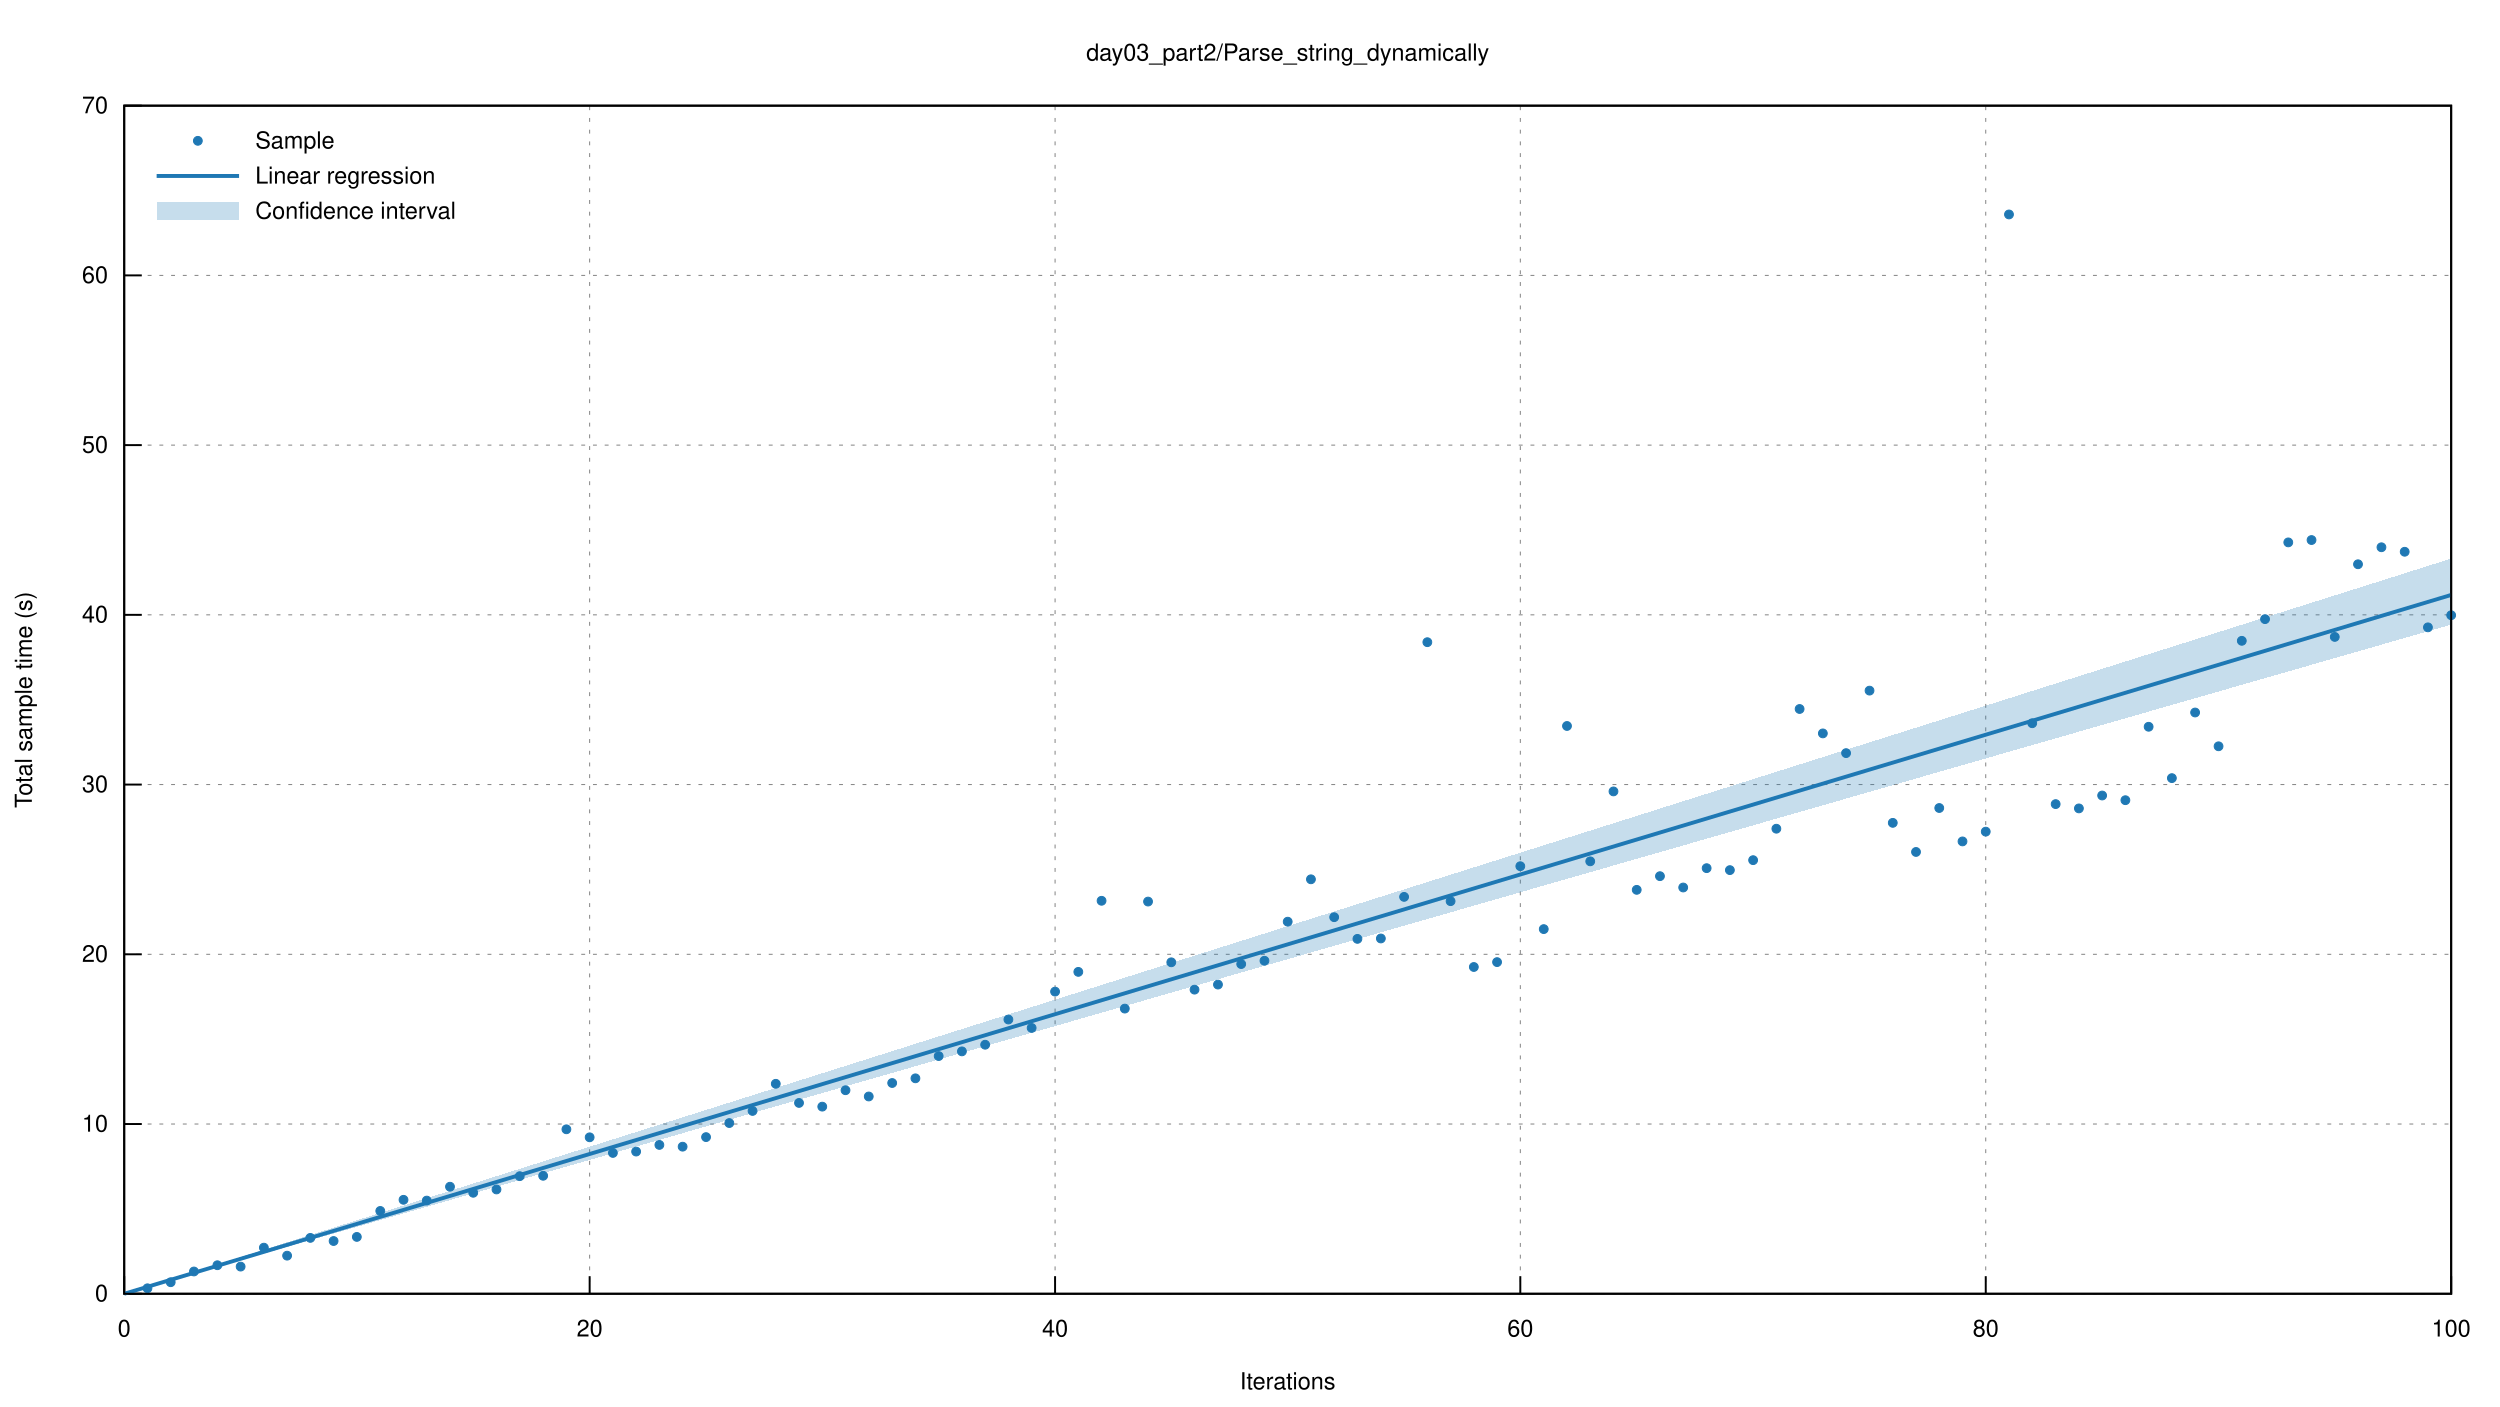
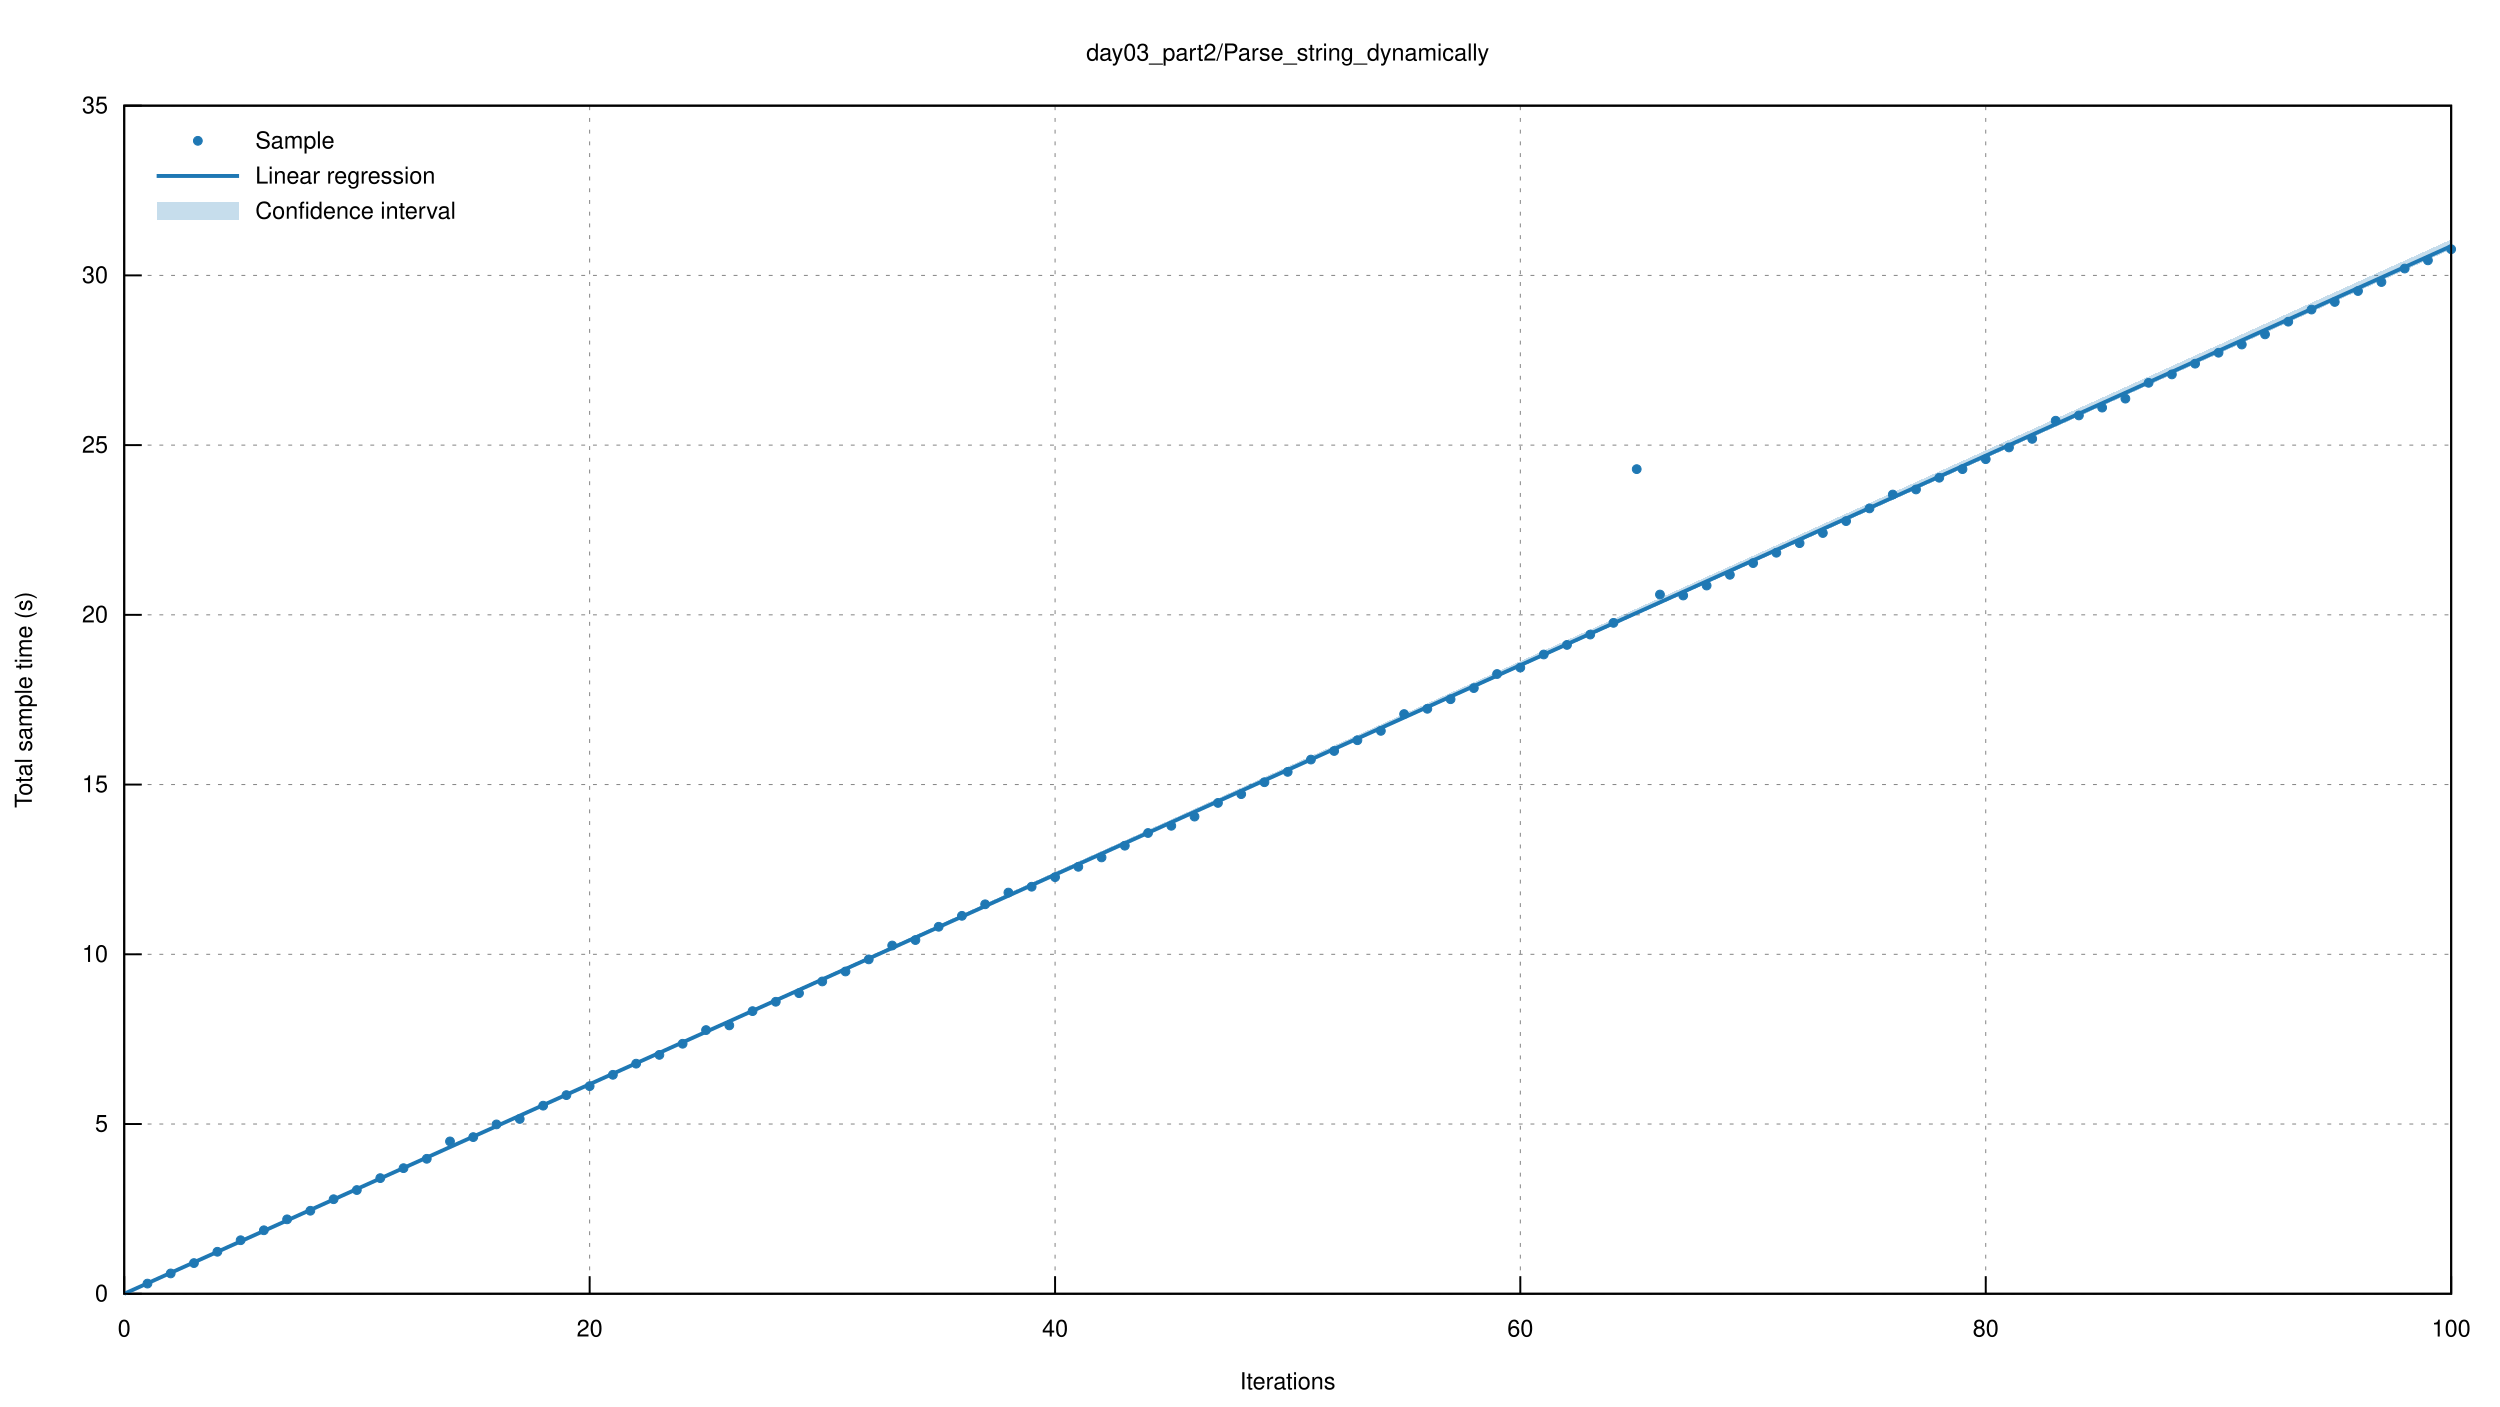
<svg xmlns="http://www.w3.org/2000/svg" xmlns:xlink="http://www.w3.org/1999/xlink" viewBox="0 0 1280 720">
  <g id="gnuplot_canvas">
    <rect x="0" y="0" width="1280" height="720" fill="none" />
    <defs>
      <circle id="gpDot" r="0.5" stroke-width="0.5" stroke="currentColor" />
      <path id="gpPt0" stroke-width="0.222" stroke="currentColor" d="M-1,0 h2 M0,-1 v2" />
      <path id="gpPt1" stroke-width="0.222" stroke="currentColor" d="M-1,-1 L1,1 M1,-1 L-1,1" />
      <path id="gpPt2" stroke-width="0.222" stroke="currentColor" d="M-1,0 L1,0 M0,-1 L0,1 M-1,-1 L1,1 M-1,1 L1,-1" />
      <rect id="gpPt3" stroke-width="0.222" stroke="currentColor" x="-1" y="-1" width="2" height="2" />
      <rect id="gpPt4" stroke-width="0.222" stroke="currentColor" fill="currentColor" x="-1" y="-1" width="2" height="2" />
      <circle id="gpPt5" stroke-width="0.222" stroke="currentColor" cx="0" cy="0" r="1" />
      <use xlink:href="#gpPt5" id="gpPt6" fill="currentColor" stroke="none" />
      <path id="gpPt7" stroke-width="0.222" stroke="currentColor" d="M0,-1.33 L-1.33,0.67 L1.33,0.67 z" />
      <use xlink:href="#gpPt7" id="gpPt8" fill="currentColor" stroke="none" />
      <use xlink:href="#gpPt7" id="gpPt9" stroke="currentColor" transform="rotate(180)" />
      <use xlink:href="#gpPt9" id="gpPt10" fill="currentColor" stroke="none" />
      <use xlink:href="#gpPt3" id="gpPt11" stroke="currentColor" transform="rotate(45)" />
      <use xlink:href="#gpPt11" id="gpPt12" fill="currentColor" stroke="none" />
      <path id="gpPt13" stroke-width="0.222" stroke="currentColor" d="M0,1.330 L1.265,0.411 L0.782,-1.067 L-0.782,-1.076 L-1.265,0.411 z" />
      <use xlink:href="#gpPt13" id="gpPt14" fill="currentColor" stroke="none" />
      <filter id="textbox" filterUnits="objectBoundingBox" x="0" y="0" height="1" width="1">
        <feFlood flood-color="white" flood-opacity="1" result="bgnd" />
        <feComposite in="SourceGraphic" in2="bgnd" operator="atop" />
      </filter>
      <filter id="greybox" filterUnits="objectBoundingBox" x="0" y="0" height="1" width="1">
        <feFlood flood-color="lightgrey" flood-opacity="1" result="grey" />
        <feComposite in="SourceGraphic" in2="grey" operator="atop" />
      </filter>
    </defs>
    <g fill="none" color="white" stroke="currentColor" stroke-width="1.00" stroke-linecap="butt" stroke-linejoin="miter">
</g>
    <g fill="none" color="black" stroke="currentColor" stroke-width="1.00" stroke-linecap="butt" stroke-linejoin="miter">
</g>
    <g fill="none" color="black" stroke="black" stroke-width="0.50" stroke-linecap="butt" stroke-linejoin="miter">
</g>
    <g fill="none" color="gray" stroke="currentColor" stroke-width="0.50" stroke-linecap="butt" stroke-linejoin="miter">
      <path stroke="gray" stroke-dasharray="2,4" class="gridline" d="M63.6,662.4 L1255.0,662.4  " />
    </g>
    <g fill="none" color="gray" stroke="gray" stroke-width="1.00" stroke-linecap="butt" stroke-linejoin="miter">
</g>
    <g fill="none" color="black" stroke="currentColor" stroke-width="1.00" stroke-linecap="butt" stroke-linejoin="miter">
      <path stroke="black" d="M63.6,662.4 L72.6,662.4  " />
      <g transform="translate(55.3,666.3)" stroke="none" fill="black" font-family="Helvetica" font-size="12.00" text-anchor="end">
        <text>
          <tspan font-family="Helvetica"> 0</tspan>
        </text>
      </g>
    </g>
    <g fill="none" color="black" stroke="currentColor" stroke-width="1.00" stroke-linecap="butt" stroke-linejoin="miter">
</g>
    <g fill="none" color="black" stroke="black" stroke-width="0.50" stroke-linecap="butt" stroke-linejoin="miter">
</g>
    <g fill="none" color="gray" stroke="currentColor" stroke-width="0.50" stroke-linecap="butt" stroke-linejoin="miter">
      <path stroke="gray" stroke-dasharray="2,4" class="gridline" d="M63.6,575.5 L1255.0,575.5  " />
    </g>
    <g fill="none" color="gray" stroke="gray" stroke-width="1.00" stroke-linecap="butt" stroke-linejoin="miter">
</g>
    <g fill="none" color="black" stroke="currentColor" stroke-width="1.00" stroke-linecap="butt" stroke-linejoin="miter">
      <path stroke="black" d="M63.6,575.5 L72.6,575.5  " />
      <g transform="translate(55.3,579.4)" stroke="none" fill="black" font-family="Helvetica" font-size="12.00" text-anchor="end">
        <text>
-           <tspan font-family="Helvetica"> 10</tspan>
+           <tspan font-family="Helvetica"> 5</tspan>
        </text>
      </g>
    </g>
    <g fill="none" color="black" stroke="currentColor" stroke-width="1.00" stroke-linecap="butt" stroke-linejoin="miter">
</g>
    <g fill="none" color="black" stroke="black" stroke-width="0.50" stroke-linecap="butt" stroke-linejoin="miter">
</g>
    <g fill="none" color="gray" stroke="currentColor" stroke-width="0.50" stroke-linecap="butt" stroke-linejoin="miter">
      <path stroke="gray" stroke-dasharray="2,4" class="gridline" d="M63.6,488.6 L1255.0,488.6  " />
    </g>
    <g fill="none" color="gray" stroke="gray" stroke-width="1.00" stroke-linecap="butt" stroke-linejoin="miter">
</g>
    <g fill="none" color="black" stroke="currentColor" stroke-width="1.00" stroke-linecap="butt" stroke-linejoin="miter">
      <path stroke="black" d="M63.6,488.6 L72.6,488.6  " />
      <g transform="translate(55.3,492.5)" stroke="none" fill="black" font-family="Helvetica" font-size="12.00" text-anchor="end">
        <text>
-           <tspan font-family="Helvetica"> 20</tspan>
+           <tspan font-family="Helvetica"> 10</tspan>
        </text>
      </g>
    </g>
    <g fill="none" color="black" stroke="currentColor" stroke-width="1.00" stroke-linecap="butt" stroke-linejoin="miter">
</g>
    <g fill="none" color="black" stroke="black" stroke-width="0.50" stroke-linecap="butt" stroke-linejoin="miter">
</g>
    <g fill="none" color="gray" stroke="currentColor" stroke-width="0.50" stroke-linecap="butt" stroke-linejoin="miter">
      <path stroke="gray" stroke-dasharray="2,4" class="gridline" d="M63.6,401.7 L1255.0,401.7  " />
    </g>
    <g fill="none" color="gray" stroke="gray" stroke-width="1.00" stroke-linecap="butt" stroke-linejoin="miter">
</g>
    <g fill="none" color="black" stroke="currentColor" stroke-width="1.00" stroke-linecap="butt" stroke-linejoin="miter">
      <path stroke="black" d="M63.6,401.7 L72.6,401.7  " />
      <g transform="translate(55.3,405.6)" stroke="none" fill="black" font-family="Helvetica" font-size="12.00" text-anchor="end">
        <text>
-           <tspan font-family="Helvetica"> 30</tspan>
+           <tspan font-family="Helvetica"> 15</tspan>
        </text>
      </g>
    </g>
    <g fill="none" color="black" stroke="currentColor" stroke-width="1.00" stroke-linecap="butt" stroke-linejoin="miter">
</g>
    <g fill="none" color="black" stroke="black" stroke-width="0.50" stroke-linecap="butt" stroke-linejoin="miter">
</g>
    <g fill="none" color="gray" stroke="currentColor" stroke-width="0.50" stroke-linecap="butt" stroke-linejoin="miter">
      <path stroke="gray" stroke-dasharray="2,4" class="gridline" d="M63.6,314.8 L1255.0,314.8  " />
    </g>
    <g fill="none" color="gray" stroke="gray" stroke-width="1.00" stroke-linecap="butt" stroke-linejoin="miter">
</g>
    <g fill="none" color="black" stroke="currentColor" stroke-width="1.00" stroke-linecap="butt" stroke-linejoin="miter">
      <path stroke="black" d="M63.6,314.8 L72.6,314.8  " />
      <g transform="translate(55.3,318.7)" stroke="none" fill="black" font-family="Helvetica" font-size="12.00" text-anchor="end">
        <text>
-           <tspan font-family="Helvetica"> 40</tspan>
+           <tspan font-family="Helvetica"> 20</tspan>
        </text>
      </g>
    </g>
    <g fill="none" color="black" stroke="currentColor" stroke-width="1.00" stroke-linecap="butt" stroke-linejoin="miter">
</g>
    <g fill="none" color="black" stroke="black" stroke-width="0.50" stroke-linecap="butt" stroke-linejoin="miter">
</g>
    <g fill="none" color="gray" stroke="currentColor" stroke-width="0.50" stroke-linecap="butt" stroke-linejoin="miter">
      <path stroke="gray" stroke-dasharray="2,4" class="gridline" d="M63.6,227.9 L1255.0,227.9  " />
    </g>
    <g fill="none" color="gray" stroke="gray" stroke-width="1.00" stroke-linecap="butt" stroke-linejoin="miter">
</g>
    <g fill="none" color="black" stroke="currentColor" stroke-width="1.00" stroke-linecap="butt" stroke-linejoin="miter">
      <path stroke="black" d="M63.6,227.9 L72.6,227.9  " />
      <g transform="translate(55.3,231.8)" stroke="none" fill="black" font-family="Helvetica" font-size="12.00" text-anchor="end">
        <text>
-           <tspan font-family="Helvetica"> 50</tspan>
+           <tspan font-family="Helvetica"> 25</tspan>
        </text>
      </g>
    </g>
    <g fill="none" color="black" stroke="currentColor" stroke-width="1.00" stroke-linecap="butt" stroke-linejoin="miter">
</g>
    <g fill="none" color="black" stroke="black" stroke-width="0.50" stroke-linecap="butt" stroke-linejoin="miter">
</g>
    <g fill="none" color="gray" stroke="currentColor" stroke-width="0.50" stroke-linecap="butt" stroke-linejoin="miter">
      <path stroke="gray" stroke-dasharray="2,4" class="gridline" d="M63.6,141.0 L1255.0,141.0  " />
    </g>
    <g fill="none" color="gray" stroke="gray" stroke-width="1.00" stroke-linecap="butt" stroke-linejoin="miter">
</g>
    <g fill="none" color="black" stroke="currentColor" stroke-width="1.00" stroke-linecap="butt" stroke-linejoin="miter">
      <path stroke="black" d="M63.6,141.0 L72.6,141.0  " />
      <g transform="translate(55.3,144.9)" stroke="none" fill="black" font-family="Helvetica" font-size="12.00" text-anchor="end">
        <text>
-           <tspan font-family="Helvetica"> 60</tspan>
+           <tspan font-family="Helvetica"> 30</tspan>
        </text>
      </g>
    </g>
    <g fill="none" color="black" stroke="currentColor" stroke-width="1.00" stroke-linecap="butt" stroke-linejoin="miter">
</g>
    <g fill="none" color="black" stroke="black" stroke-width="0.50" stroke-linecap="butt" stroke-linejoin="miter">
</g>
    <g fill="none" color="gray" stroke="currentColor" stroke-width="0.50" stroke-linecap="butt" stroke-linejoin="miter">
      <path stroke="gray" stroke-dasharray="2,4" class="gridline" d="M63.6,54.1 L1255.0,54.1  " />
    </g>
    <g fill="none" color="gray" stroke="gray" stroke-width="1.00" stroke-linecap="butt" stroke-linejoin="miter">
</g>
    <g fill="none" color="black" stroke="currentColor" stroke-width="1.00" stroke-linecap="butt" stroke-linejoin="miter">
      <path stroke="black" d="M63.6,54.1 L72.6,54.1  " />
      <g transform="translate(55.3,58.0)" stroke="none" fill="black" font-family="Helvetica" font-size="12.00" text-anchor="end">
        <text>
-           <tspan font-family="Helvetica"> 70</tspan>
+           <tspan font-family="Helvetica"> 35</tspan>
        </text>
      </g>
    </g>
    <g fill="none" color="black" stroke="currentColor" stroke-width="1.00" stroke-linecap="butt" stroke-linejoin="miter">
</g>
    <g fill="none" color="black" stroke="black" stroke-width="0.50" stroke-linecap="butt" stroke-linejoin="miter">
</g>
    <g fill="none" color="gray" stroke="currentColor" stroke-width="0.50" stroke-linecap="butt" stroke-linejoin="miter">
      <path stroke="gray" stroke-dasharray="2,4" class="gridline" d="M63.6,662.4 L63.6,54.1  " />
    </g>
    <g fill="none" color="gray" stroke="gray" stroke-width="1.00" stroke-linecap="butt" stroke-linejoin="miter">
</g>
    <g fill="none" color="black" stroke="currentColor" stroke-width="1.00" stroke-linecap="butt" stroke-linejoin="miter">
      <path stroke="black" d="M63.6,662.4 L63.6,653.4  " />
      <g transform="translate(63.6,684.3)" stroke="none" fill="black" font-family="Helvetica" font-size="12.00" text-anchor="middle">
        <text>
          <tspan font-family="Helvetica"> 0</tspan>
        </text>
      </g>
    </g>
    <g fill="none" color="black" stroke="currentColor" stroke-width="1.00" stroke-linecap="butt" stroke-linejoin="miter">
</g>
    <g fill="none" color="black" stroke="black" stroke-width="0.50" stroke-linecap="butt" stroke-linejoin="miter">
</g>
    <g fill="none" color="gray" stroke="currentColor" stroke-width="0.50" stroke-linecap="butt" stroke-linejoin="miter">
      <path stroke="gray" stroke-dasharray="2,4" class="gridline" d="M301.9,662.4 L301.9,54.1  " />
    </g>
    <g fill="none" color="gray" stroke="gray" stroke-width="1.00" stroke-linecap="butt" stroke-linejoin="miter">
</g>
    <g fill="none" color="black" stroke="currentColor" stroke-width="1.00" stroke-linecap="butt" stroke-linejoin="miter">
      <path stroke="black" d="M301.9,662.4 L301.9,653.4  " />
      <g transform="translate(301.9,684.3)" stroke="none" fill="black" font-family="Helvetica" font-size="12.00" text-anchor="middle">
        <text>
          <tspan font-family="Helvetica"> 20</tspan>
        </text>
      </g>
    </g>
    <g fill="none" color="black" stroke="currentColor" stroke-width="1.00" stroke-linecap="butt" stroke-linejoin="miter">
</g>
    <g fill="none" color="black" stroke="black" stroke-width="0.50" stroke-linecap="butt" stroke-linejoin="miter">
</g>
    <g fill="none" color="gray" stroke="currentColor" stroke-width="0.50" stroke-linecap="butt" stroke-linejoin="miter">
      <path stroke="gray" stroke-dasharray="2,4" class="gridline" d="M540.2,662.4 L540.2,54.1  " />
    </g>
    <g fill="none" color="gray" stroke="gray" stroke-width="1.00" stroke-linecap="butt" stroke-linejoin="miter">
</g>
    <g fill="none" color="black" stroke="currentColor" stroke-width="1.00" stroke-linecap="butt" stroke-linejoin="miter">
      <path stroke="black" d="M540.2,662.4 L540.2,653.4  " />
      <g transform="translate(540.2,684.3)" stroke="none" fill="black" font-family="Helvetica" font-size="12.00" text-anchor="middle">
        <text>
          <tspan font-family="Helvetica"> 40</tspan>
        </text>
      </g>
    </g>
    <g fill="none" color="black" stroke="currentColor" stroke-width="1.00" stroke-linecap="butt" stroke-linejoin="miter">
</g>
    <g fill="none" color="black" stroke="black" stroke-width="0.50" stroke-linecap="butt" stroke-linejoin="miter">
</g>
    <g fill="none" color="gray" stroke="currentColor" stroke-width="0.50" stroke-linecap="butt" stroke-linejoin="miter">
      <path stroke="gray" stroke-dasharray="2,4" class="gridline" d="M778.4,662.4 L778.4,54.1  " />
    </g>
    <g fill="none" color="gray" stroke="gray" stroke-width="1.00" stroke-linecap="butt" stroke-linejoin="miter">
</g>
    <g fill="none" color="black" stroke="currentColor" stroke-width="1.00" stroke-linecap="butt" stroke-linejoin="miter">
      <path stroke="black" d="M778.4,662.4 L778.4,653.4  " />
      <g transform="translate(778.4,684.3)" stroke="none" fill="black" font-family="Helvetica" font-size="12.00" text-anchor="middle">
        <text>
          <tspan font-family="Helvetica"> 60</tspan>
        </text>
      </g>
    </g>
    <g fill="none" color="black" stroke="currentColor" stroke-width="1.00" stroke-linecap="butt" stroke-linejoin="miter">
</g>
    <g fill="none" color="black" stroke="black" stroke-width="0.50" stroke-linecap="butt" stroke-linejoin="miter">
</g>
    <g fill="none" color="gray" stroke="currentColor" stroke-width="0.50" stroke-linecap="butt" stroke-linejoin="miter">
      <path stroke="gray" stroke-dasharray="2,4" class="gridline" d="M1016.7,662.4 L1016.7,54.1  " />
    </g>
    <g fill="none" color="gray" stroke="gray" stroke-width="1.00" stroke-linecap="butt" stroke-linejoin="miter">
</g>
    <g fill="none" color="black" stroke="currentColor" stroke-width="1.00" stroke-linecap="butt" stroke-linejoin="miter">
      <path stroke="black" d="M1016.7,662.4 L1016.7,653.4  " />
      <g transform="translate(1016.7,684.3)" stroke="none" fill="black" font-family="Helvetica" font-size="12.00" text-anchor="middle">
        <text>
          <tspan font-family="Helvetica"> 80</tspan>
        </text>
      </g>
    </g>
    <g fill="none" color="black" stroke="currentColor" stroke-width="1.00" stroke-linecap="butt" stroke-linejoin="miter">
</g>
    <g fill="none" color="black" stroke="black" stroke-width="0.50" stroke-linecap="butt" stroke-linejoin="miter">
</g>
    <g fill="none" color="gray" stroke="currentColor" stroke-width="0.50" stroke-linecap="butt" stroke-linejoin="miter">
      <path stroke="gray" stroke-dasharray="2,4" class="gridline" d="M1255.0,662.4 L1255.0,54.1  " />
    </g>
    <g fill="none" color="gray" stroke="gray" stroke-width="1.00" stroke-linecap="butt" stroke-linejoin="miter">
</g>
    <g fill="none" color="black" stroke="currentColor" stroke-width="1.00" stroke-linecap="butt" stroke-linejoin="miter">
      <path stroke="black" d="M1255.0,662.4 L1255.0,653.4  " />
      <g transform="translate(1255.0,684.3)" stroke="none" fill="black" font-family="Helvetica" font-size="12.00" text-anchor="middle">
        <text>
          <tspan font-family="Helvetica"> 100</tspan>
        </text>
      </g>
    </g>
    <g fill="none" color="black" stroke="currentColor" stroke-width="1.00" stroke-linecap="butt" stroke-linejoin="miter">
</g>
    <g fill="none" color="black" stroke="currentColor" stroke-width="1.00" stroke-linecap="butt" stroke-linejoin="miter">
      <path stroke="black" d="M63.6,54.1 L63.6,662.4 L1255.0,662.4 L1255.0,54.1 L63.6,54.1 Z  " />
    </g>
    <g fill="none" color="black" stroke="currentColor" stroke-width="1.00" stroke-linecap="butt" stroke-linejoin="miter">
      <g transform="translate(16.3,358.3) rotate(270)" stroke="none" fill="black" font-family="Helvetica" font-size="12.00" text-anchor="middle">
        <text>
          <tspan font-family="Helvetica">Total sample time (s)</tspan>
        </text>
      </g>
    </g>
    <g fill="none" color="black" stroke="currentColor" stroke-width="1.00" stroke-linecap="butt" stroke-linejoin="miter">
      <g transform="translate(659.3,711.3)" stroke="none" fill="black" font-family="Helvetica" font-size="12.00" text-anchor="middle">
        <text>
          <tspan font-family="Helvetica">Iterations</tspan>
        </text>
      </g>
    </g>
    <g fill="none" color="black" stroke="currentColor" stroke-width="1.00" stroke-linecap="butt" stroke-linejoin="miter">
      <g transform="translate(659.3,31.0)" stroke="none" fill="black" font-family="Helvetica" font-size="12.00" text-anchor="middle">
        <text>
          <tspan font-family="Helvetica">day03_part2/Parse_string_dynamically</tspan>
        </text>
      </g>
    </g>
    <g id="gnuplot_plot_1">
      <g fill="none" color="black" stroke="currentColor" stroke-width="1.00" stroke-linecap="butt" stroke-linejoin="miter">
        <g transform="translate(130.7,76.0)" stroke="none" fill="black" font-family="Helvetica" font-size="12.00" text-anchor="start">
          <text>
            <tspan font-family="Helvetica">Sample</tspan>
          </text>
        </g>
      </g>
      <g fill="none" color="black" stroke="currentColor" stroke-width="1.00" stroke-linecap="butt" stroke-linejoin="miter">
-         <use xlink:href="#gpPt6" transform="translate(75.5,659.6) scale(2.25)" color="rgb( 31, 120, 180)" />
-         <use xlink:href="#gpPt6" transform="translate(87.4,656.5) scale(2.25)" color="rgb( 31, 120, 180)" />
-         <use xlink:href="#gpPt6" transform="translate(99.3,651.0) scale(2.25)" color="rgb( 31, 120, 180)" />
-         <use xlink:href="#gpPt6" transform="translate(111.3,647.8) scale(2.25)" color="rgb( 31, 120, 180)" />
-         <use xlink:href="#gpPt6" transform="translate(123.2,648.5) scale(2.25)" color="rgb( 31, 120, 180)" />
-         <use xlink:href="#gpPt6" transform="translate(135.1,638.8) scale(2.25)" color="rgb( 31, 120, 180)" />
-         <use xlink:href="#gpPt6" transform="translate(147.0,642.9) scale(2.25)" color="rgb( 31, 120, 180)" />
-         <use xlink:href="#gpPt6" transform="translate(158.9,633.8) scale(2.25)" color="rgb( 31, 120, 180)" />
-         <use xlink:href="#gpPt6" transform="translate(170.8,635.4) scale(2.25)" color="rgb( 31, 120, 180)" />
-         <use xlink:href="#gpPt6" transform="translate(182.7,633.3) scale(2.25)" color="rgb( 31, 120, 180)" />
-         <use xlink:href="#gpPt6" transform="translate(194.7,620.0) scale(2.25)" color="rgb( 31, 120, 180)" />
-         <use xlink:href="#gpPt6" transform="translate(206.6,614.3) scale(2.25)" color="rgb( 31, 120, 180)" />
-         <use xlink:href="#gpPt6" transform="translate(218.5,614.7) scale(2.25)" color="rgb( 31, 120, 180)" />
-         <use xlink:href="#gpPt6" transform="translate(230.4,607.6) scale(2.25)" color="rgb( 31, 120, 180)" />
-         <use xlink:href="#gpPt6" transform="translate(242.3,610.7) scale(2.25)" color="rgb( 31, 120, 180)" />
-         <use xlink:href="#gpPt6" transform="translate(254.2,609.0) scale(2.25)" color="rgb( 31, 120, 180)" />
-         <use xlink:href="#gpPt6" transform="translate(266.1,602.2) scale(2.25)" color="rgb( 31, 120, 180)" />
-         <use xlink:href="#gpPt6" transform="translate(278.1,602.0) scale(2.25)" color="rgb( 31, 120, 180)" />
-         <use xlink:href="#gpPt6" transform="translate(290.0,578.2) scale(2.25)" color="rgb( 31, 120, 180)" />
-         <use xlink:href="#gpPt6" transform="translate(301.9,582.3) scale(2.25)" color="rgb( 31, 120, 180)" />
-         <use xlink:href="#gpPt6" transform="translate(313.8,590.3) scale(2.25)" color="rgb( 31, 120, 180)" />
-         <use xlink:href="#gpPt6" transform="translate(325.7,589.6) scale(2.25)" color="rgb( 31, 120, 180)" />
-         <use xlink:href="#gpPt6" transform="translate(337.6,586.2) scale(2.25)" color="rgb( 31, 120, 180)" />
-         <use xlink:href="#gpPt6" transform="translate(349.5,587.1) scale(2.25)" color="rgb( 31, 120, 180)" />
-         <use xlink:href="#gpPt6" transform="translate(361.5,582.2) scale(2.25)" color="rgb( 31, 120, 180)" />
-         <use xlink:href="#gpPt6" transform="translate(373.4,575.0) scale(2.25)" color="rgb( 31, 120, 180)" />
-         <use xlink:href="#gpPt6" transform="translate(385.3,568.8) scale(2.25)" color="rgb( 31, 120, 180)" />
-         <use xlink:href="#gpPt6" transform="translate(397.2,554.9) scale(2.25)" color="rgb( 31, 120, 180)" />
-         <use xlink:href="#gpPt6" transform="translate(409.1,564.7) scale(2.25)" color="rgb( 31, 120, 180)" />
-         <use xlink:href="#gpPt6" transform="translate(421.0,566.6) scale(2.25)" color="rgb( 31, 120, 180)" />
-         <use xlink:href="#gpPt6" transform="translate(432.9,558.2) scale(2.25)" color="rgb( 31, 120, 180)" />
-         <use xlink:href="#gpPt6" transform="translate(444.8,561.4) scale(2.25)" color="rgb( 31, 120, 180)" />
-         <use xlink:href="#gpPt6" transform="translate(456.8,554.5) scale(2.25)" color="rgb( 31, 120, 180)" />
-         <use xlink:href="#gpPt6" transform="translate(468.7,552.1) scale(2.25)" color="rgb( 31, 120, 180)" />
-         <use xlink:href="#gpPt6" transform="translate(480.6,540.7) scale(2.25)" color="rgb( 31, 120, 180)" />
-         <use xlink:href="#gpPt6" transform="translate(492.5,538.3) scale(2.25)" color="rgb( 31, 120, 180)" />
-         <use xlink:href="#gpPt6" transform="translate(504.4,534.9) scale(2.25)" color="rgb( 31, 120, 180)" />
-         <use xlink:href="#gpPt6" transform="translate(516.3,522.0) scale(2.25)" color="rgb( 31, 120, 180)" />
-         <use xlink:href="#gpPt6" transform="translate(528.2,526.3) scale(2.25)" color="rgb( 31, 120, 180)" />
-         <use xlink:href="#gpPt6" transform="translate(540.2,507.7) scale(2.25)" color="rgb( 31, 120, 180)" />
-         <use xlink:href="#gpPt6" transform="translate(552.1,497.6) scale(2.25)" color="rgb( 31, 120, 180)" />
-         <use xlink:href="#gpPt6" transform="translate(564.0,461.2) scale(2.25)" color="rgb( 31, 120, 180)" />
-         <use xlink:href="#gpPt6" transform="translate(575.9,516.4) scale(2.25)" color="rgb( 31, 120, 180)" />
-         <use xlink:href="#gpPt6" transform="translate(587.8,461.6) scale(2.25)" color="rgb( 31, 120, 180)" />
-         <use xlink:href="#gpPt6" transform="translate(599.7,492.7) scale(2.25)" color="rgb( 31, 120, 180)" />
-         <use xlink:href="#gpPt6" transform="translate(611.6,506.7) scale(2.25)" color="rgb( 31, 120, 180)" />
-         <use xlink:href="#gpPt6" transform="translate(623.6,504.1) scale(2.25)" color="rgb( 31, 120, 180)" />
-         <use xlink:href="#gpPt6" transform="translate(635.5,493.6) scale(2.25)" color="rgb( 31, 120, 180)" />
-         <use xlink:href="#gpPt6" transform="translate(647.4,491.9) scale(2.25)" color="rgb( 31, 120, 180)" />
-         <use xlink:href="#gpPt6" transform="translate(659.3,471.9) scale(2.25)" color="rgb( 31, 120, 180)" />
-         <use xlink:href="#gpPt6" transform="translate(671.2,450.2) scale(2.25)" color="rgb( 31, 120, 180)" />
-         <use xlink:href="#gpPt6" transform="translate(683.1,469.6) scale(2.25)" color="rgb( 31, 120, 180)" />
-         <use xlink:href="#gpPt6" transform="translate(695.0,480.7) scale(2.25)" color="rgb( 31, 120, 180)" />
-         <use xlink:href="#gpPt6" transform="translate(707.0,480.5) scale(2.25)" color="rgb( 31, 120, 180)" />
-         <use xlink:href="#gpPt6" transform="translate(718.9,459.2) scale(2.25)" color="rgb( 31, 120, 180)" />
-         <use xlink:href="#gpPt6" transform="translate(730.8,328.8) scale(2.25)" color="rgb( 31, 120, 180)" />
-         <use xlink:href="#gpPt6" transform="translate(742.7,461.4) scale(2.25)" color="rgb( 31, 120, 180)" />
-         <use xlink:href="#gpPt6" transform="translate(754.6,495.1) scale(2.25)" color="rgb( 31, 120, 180)" />
-         <use xlink:href="#gpPt6" transform="translate(766.5,492.6) scale(2.25)" color="rgb( 31, 120, 180)" />
-         <use xlink:href="#gpPt6" transform="translate(778.4,443.5) scale(2.25)" color="rgb( 31, 120, 180)" />
-         <use xlink:href="#gpPt6" transform="translate(790.4,475.7) scale(2.25)" color="rgb( 31, 120, 180)" />
-         <use xlink:href="#gpPt6" transform="translate(802.3,371.7) scale(2.25)" color="rgb( 31, 120, 180)" />
-         <use xlink:href="#gpPt6" transform="translate(814.2,441.0) scale(2.25)" color="rgb( 31, 120, 180)" />
-         <use xlink:href="#gpPt6" transform="translate(826.1,405.2) scale(2.25)" color="rgb( 31, 120, 180)" />
-         <use xlink:href="#gpPt6" transform="translate(838.0,455.6) scale(2.25)" color="rgb( 31, 120, 180)" />
-         <use xlink:href="#gpPt6" transform="translate(849.9,448.6) scale(2.25)" color="rgb( 31, 120, 180)" />
-         <use xlink:href="#gpPt6" transform="translate(861.8,454.4) scale(2.25)" color="rgb( 31, 120, 180)" />
-         <use xlink:href="#gpPt6" transform="translate(873.8,444.5) scale(2.25)" color="rgb( 31, 120, 180)" />
-         <use xlink:href="#gpPt6" transform="translate(885.7,445.5) scale(2.25)" color="rgb( 31, 120, 180)" />
-         <use xlink:href="#gpPt6" transform="translate(897.6,440.4) scale(2.25)" color="rgb( 31, 120, 180)" />
-         <use xlink:href="#gpPt6" transform="translate(909.5,424.3) scale(2.25)" color="rgb( 31, 120, 180)" />
-         <use xlink:href="#gpPt6" transform="translate(921.4,363.0) scale(2.25)" color="rgb( 31, 120, 180)" />
-         <use xlink:href="#gpPt6" transform="translate(933.3,375.5) scale(2.25)" color="rgb( 31, 120, 180)" />
-         <use xlink:href="#gpPt6" transform="translate(945.2,385.6) scale(2.25)" color="rgb( 31, 120, 180)" />
-         <use xlink:href="#gpPt6" transform="translate(957.2,353.6) scale(2.25)" color="rgb( 31, 120, 180)" />
-         <use xlink:href="#gpPt6" transform="translate(969.1,421.3) scale(2.25)" color="rgb( 31, 120, 180)" />
-         <use xlink:href="#gpPt6" transform="translate(981.0,436.2) scale(2.25)" color="rgb( 31, 120, 180)" />
-         <use xlink:href="#gpPt6" transform="translate(992.9,413.7) scale(2.25)" color="rgb( 31, 120, 180)" />
-         <use xlink:href="#gpPt6" transform="translate(1004.8,430.8) scale(2.25)" color="rgb( 31, 120, 180)" />
-         <use xlink:href="#gpPt6" transform="translate(1016.7,425.8) scale(2.25)" color="rgb( 31, 120, 180)" />
-         <use xlink:href="#gpPt6" transform="translate(1028.6,109.8) scale(2.25)" color="rgb( 31, 120, 180)" />
-         <use xlink:href="#gpPt6" transform="translate(1040.5,370.3) scale(2.25)" color="rgb( 31, 120, 180)" />
-         <use xlink:href="#gpPt6" transform="translate(1052.5,411.7) scale(2.25)" color="rgb( 31, 120, 180)" />
-         <use xlink:href="#gpPt6" transform="translate(1064.4,413.9) scale(2.25)" color="rgb( 31, 120, 180)" />
-         <use xlink:href="#gpPt6" transform="translate(1076.3,407.3) scale(2.25)" color="rgb( 31, 120, 180)" />
-         <use xlink:href="#gpPt6" transform="translate(1088.2,409.7) scale(2.25)" color="rgb( 31, 120, 180)" />
-         <use xlink:href="#gpPt6" transform="translate(1100.1,372.1) scale(2.25)" color="rgb( 31, 120, 180)" />
-         <use xlink:href="#gpPt6" transform="translate(1112.0,398.4) scale(2.25)" color="rgb( 31, 120, 180)" />
-         <use xlink:href="#gpPt6" transform="translate(1123.9,364.8) scale(2.25)" color="rgb( 31, 120, 180)" />
-         <use xlink:href="#gpPt6" transform="translate(1135.9,382.1) scale(2.25)" color="rgb( 31, 120, 180)" />
-         <use xlink:href="#gpPt6" transform="translate(1147.8,328.1) scale(2.25)" color="rgb( 31, 120, 180)" />
-         <use xlink:href="#gpPt6" transform="translate(1159.7,317.0) scale(2.25)" color="rgb( 31, 120, 180)" />
-         <use xlink:href="#gpPt6" transform="translate(1171.6,277.7) scale(2.25)" color="rgb( 31, 120, 180)" />
-         <use xlink:href="#gpPt6" transform="translate(1183.5,276.5) scale(2.25)" color="rgb( 31, 120, 180)" />
-         <use xlink:href="#gpPt6" transform="translate(1195.4,326.1) scale(2.25)" color="rgb( 31, 120, 180)" />
-         <use xlink:href="#gpPt6" transform="translate(1207.3,288.9) scale(2.25)" color="rgb( 31, 120, 180)" />
-         <use xlink:href="#gpPt6" transform="translate(1219.3,280.2) scale(2.25)" color="rgb( 31, 120, 180)" />
-         <use xlink:href="#gpPt6" transform="translate(1231.2,282.5) scale(2.25)" color="rgb( 31, 120, 180)" />
-         <use xlink:href="#gpPt6" transform="translate(1243.1,321.2) scale(2.25)" color="rgb( 31, 120, 180)" />
-         <use xlink:href="#gpPt6" transform="translate(1255.0,315.0) scale(2.25)" color="rgb( 31, 120, 180)" />
+         <use xlink:href="#gpPt6" transform="translate(75.5,657.2) scale(2.25)" color="rgb( 31, 120, 180)" />
+         <use xlink:href="#gpPt6" transform="translate(87.4,652.0) scale(2.25)" color="rgb( 31, 120, 180)" />
+         <use xlink:href="#gpPt6" transform="translate(99.3,646.7) scale(2.25)" color="rgb( 31, 120, 180)" />
+         <use xlink:href="#gpPt6" transform="translate(111.3,640.9) scale(2.25)" color="rgb( 31, 120, 180)" />
+         <use xlink:href="#gpPt6" transform="translate(123.2,635.0) scale(2.25)" color="rgb( 31, 120, 180)" />
+         <use xlink:href="#gpPt6" transform="translate(135.1,629.9) scale(2.25)" color="rgb( 31, 120, 180)" />
+         <use xlink:href="#gpPt6" transform="translate(147.0,624.3) scale(2.25)" color="rgb( 31, 120, 180)" />
+         <use xlink:href="#gpPt6" transform="translate(158.9,619.9) scale(2.25)" color="rgb( 31, 120, 180)" />
+         <use xlink:href="#gpPt6" transform="translate(170.8,614.0) scale(2.25)" color="rgb( 31, 120, 180)" />
+         <use xlink:href="#gpPt6" transform="translate(182.7,609.3) scale(2.25)" color="rgb( 31, 120, 180)" />
+         <use xlink:href="#gpPt6" transform="translate(194.7,603.2) scale(2.25)" color="rgb( 31, 120, 180)" />
+         <use xlink:href="#gpPt6" transform="translate(206.6,598.1) scale(2.25)" color="rgb( 31, 120, 180)" />
+         <use xlink:href="#gpPt6" transform="translate(218.5,593.3) scale(2.25)" color="rgb( 31, 120, 180)" />
+         <use xlink:href="#gpPt6" transform="translate(230.4,584.4) scale(2.25)" color="rgb( 31, 120, 180)" />
+         <use xlink:href="#gpPt6" transform="translate(242.3,582.2) scale(2.25)" color="rgb( 31, 120, 180)" />
+         <use xlink:href="#gpPt6" transform="translate(254.2,575.7) scale(2.25)" color="rgb( 31, 120, 180)" />
+         <use xlink:href="#gpPt6" transform="translate(266.1,572.9) scale(2.25)" color="rgb( 31, 120, 180)" />
+         <use xlink:href="#gpPt6" transform="translate(278.1,566.1) scale(2.25)" color="rgb( 31, 120, 180)" />
+         <use xlink:href="#gpPt6" transform="translate(290.0,560.7) scale(2.25)" color="rgb( 31, 120, 180)" />
+         <use xlink:href="#gpPt6" transform="translate(301.9,556.1) scale(2.25)" color="rgb( 31, 120, 180)" />
+         <use xlink:href="#gpPt6" transform="translate(313.8,550.3) scale(2.25)" color="rgb( 31, 120, 180)" />
+         <use xlink:href="#gpPt6" transform="translate(325.7,544.6) scale(2.25)" color="rgb( 31, 120, 180)" />
+         <use xlink:href="#gpPt6" transform="translate(337.6,540.1) scale(2.25)" color="rgb( 31, 120, 180)" />
+         <use xlink:href="#gpPt6" transform="translate(349.5,534.4) scale(2.25)" color="rgb( 31, 120, 180)" />
+         <use xlink:href="#gpPt6" transform="translate(361.5,527.4) scale(2.25)" color="rgb( 31, 120, 180)" />
+         <use xlink:href="#gpPt6" transform="translate(373.4,525.0) scale(2.25)" color="rgb( 31, 120, 180)" />
+         <use xlink:href="#gpPt6" transform="translate(385.3,517.7) scale(2.25)" color="rgb( 31, 120, 180)" />
+         <use xlink:href="#gpPt6" transform="translate(397.2,512.9) scale(2.25)" color="rgb( 31, 120, 180)" />
+         <use xlink:href="#gpPt6" transform="translate(409.1,508.5) scale(2.25)" color="rgb( 31, 120, 180)" />
+         <use xlink:href="#gpPt6" transform="translate(421.0,502.5) scale(2.25)" color="rgb( 31, 120, 180)" />
+         <use xlink:href="#gpPt6" transform="translate(432.9,497.4) scale(2.25)" color="rgb( 31, 120, 180)" />
+         <use xlink:href="#gpPt6" transform="translate(444.8,491.2) scale(2.25)" color="rgb( 31, 120, 180)" />
+         <use xlink:href="#gpPt6" transform="translate(456.8,484.1) scale(2.25)" color="rgb( 31, 120, 180)" />
+         <use xlink:href="#gpPt6" transform="translate(468.7,481.3) scale(2.25)" color="rgb( 31, 120, 180)" />
+         <use xlink:href="#gpPt6" transform="translate(480.6,474.5) scale(2.25)" color="rgb( 31, 120, 180)" />
+         <use xlink:href="#gpPt6" transform="translate(492.5,468.9) scale(2.25)" color="rgb( 31, 120, 180)" />
+         <use xlink:href="#gpPt6" transform="translate(504.4,463.0) scale(2.25)" color="rgb( 31, 120, 180)" />
+         <use xlink:href="#gpPt6" transform="translate(516.3,457.0) scale(2.25)" color="rgb( 31, 120, 180)" />
+         <use xlink:href="#gpPt6" transform="translate(528.2,454.0) scale(2.25)" color="rgb( 31, 120, 180)" />
+         <use xlink:href="#gpPt6" transform="translate(540.2,449.1) scale(2.25)" color="rgb( 31, 120, 180)" />
+         <use xlink:href="#gpPt6" transform="translate(552.1,443.8) scale(2.25)" color="rgb( 31, 120, 180)" />
+         <use xlink:href="#gpPt6" transform="translate(564.0,439.0) scale(2.25)" color="rgb( 31, 120, 180)" />
+         <use xlink:href="#gpPt6" transform="translate(575.9,433.0) scale(2.25)" color="rgb( 31, 120, 180)" />
+         <use xlink:href="#gpPt6" transform="translate(587.8,426.5) scale(2.25)" color="rgb( 31, 120, 180)" />
+         <use xlink:href="#gpPt6" transform="translate(599.7,422.8) scale(2.25)" color="rgb( 31, 120, 180)" />
+         <use xlink:href="#gpPt6" transform="translate(611.6,418.1) scale(2.25)" color="rgb( 31, 120, 180)" />
+         <use xlink:href="#gpPt6" transform="translate(623.6,411.1) scale(2.25)" color="rgb( 31, 120, 180)" />
+         <use xlink:href="#gpPt6" transform="translate(635.5,406.6) scale(2.25)" color="rgb( 31, 120, 180)" />
+         <use xlink:href="#gpPt6" transform="translate(647.4,400.5) scale(2.25)" color="rgb( 31, 120, 180)" />
+         <use xlink:href="#gpPt6" transform="translate(659.3,395.2) scale(2.25)" color="rgb( 31, 120, 180)" />
+         <use xlink:href="#gpPt6" transform="translate(671.2,388.9) scale(2.25)" color="rgb( 31, 120, 180)" />
+         <use xlink:href="#gpPt6" transform="translate(683.1,384.5) scale(2.25)" color="rgb( 31, 120, 180)" />
+         <use xlink:href="#gpPt6" transform="translate(695.0,379.0) scale(2.25)" color="rgb( 31, 120, 180)" />
+         <use xlink:href="#gpPt6" transform="translate(707.0,374.2) scale(2.25)" color="rgb( 31, 120, 180)" />
+         <use xlink:href="#gpPt6" transform="translate(718.9,365.6) scale(2.25)" color="rgb( 31, 120, 180)" />
+         <use xlink:href="#gpPt6" transform="translate(730.8,362.9) scale(2.25)" color="rgb( 31, 120, 180)" />
+         <use xlink:href="#gpPt6" transform="translate(742.7,358.0) scale(2.25)" color="rgb( 31, 120, 180)" />
+         <use xlink:href="#gpPt6" transform="translate(754.6,352.3) scale(2.25)" color="rgb( 31, 120, 180)" />
+         <use xlink:href="#gpPt6" transform="translate(766.5,345.1) scale(2.25)" color="rgb( 31, 120, 180)" />
+         <use xlink:href="#gpPt6" transform="translate(778.4,341.8) scale(2.25)" color="rgb( 31, 120, 180)" />
+         <use xlink:href="#gpPt6" transform="translate(790.4,335.1) scale(2.25)" color="rgb( 31, 120, 180)" />
+         <use xlink:href="#gpPt6" transform="translate(802.3,330.2) scale(2.25)" color="rgb( 31, 120, 180)" />
+         <use xlink:href="#gpPt6" transform="translate(814.2,324.9) scale(2.25)" color="rgb( 31, 120, 180)" />
+         <use xlink:href="#gpPt6" transform="translate(826.1,318.9) scale(2.25)" color="rgb( 31, 120, 180)" />
+         <use xlink:href="#gpPt6" transform="translate(838.0,240.2) scale(2.25)" color="rgb( 31, 120, 180)" />
+         <use xlink:href="#gpPt6" transform="translate(849.9,304.4) scale(2.25)" color="rgb( 31, 120, 180)" />
+         <use xlink:href="#gpPt6" transform="translate(861.8,304.9) scale(2.25)" color="rgb( 31, 120, 180)" />
+         <use xlink:href="#gpPt6" transform="translate(873.8,299.8) scale(2.25)" color="rgb( 31, 120, 180)" />
+         <use xlink:href="#gpPt6" transform="translate(885.7,294.3) scale(2.25)" color="rgb( 31, 120, 180)" />
+         <use xlink:href="#gpPt6" transform="translate(897.6,288.3) scale(2.25)" color="rgb( 31, 120, 180)" />
+         <use xlink:href="#gpPt6" transform="translate(909.5,283.0) scale(2.25)" color="rgb( 31, 120, 180)" />
+         <use xlink:href="#gpPt6" transform="translate(921.4,278.1) scale(2.25)" color="rgb( 31, 120, 180)" />
+         <use xlink:href="#gpPt6" transform="translate(933.3,272.9) scale(2.25)" color="rgb( 31, 120, 180)" />
+         <use xlink:href="#gpPt6" transform="translate(945.2,266.8) scale(2.25)" color="rgb( 31, 120, 180)" />
+         <use xlink:href="#gpPt6" transform="translate(957.2,260.3) scale(2.25)" color="rgb( 31, 120, 180)" />
+         <use xlink:href="#gpPt6" transform="translate(969.1,253.2) scale(2.25)" color="rgb( 31, 120, 180)" />
+         <use xlink:href="#gpPt6" transform="translate(981.0,250.6) scale(2.25)" color="rgb( 31, 120, 180)" />
+         <use xlink:href="#gpPt6" transform="translate(992.9,244.6) scale(2.25)" color="rgb( 31, 120, 180)" />
+         <use xlink:href="#gpPt6" transform="translate(1004.8,240.2) scale(2.25)" color="rgb( 31, 120, 180)" />
+         <use xlink:href="#gpPt6" transform="translate(1016.7,235.1) scale(2.25)" color="rgb( 31, 120, 180)" />
+         <use xlink:href="#gpPt6" transform="translate(1028.6,229.1) scale(2.25)" color="rgb( 31, 120, 180)" />
+         <use xlink:href="#gpPt6" transform="translate(1040.5,224.7) scale(2.25)" color="rgb( 31, 120, 180)" />
+         <use xlink:href="#gpPt6" transform="translate(1052.5,215.4) scale(2.25)" color="rgb( 31, 120, 180)" />
+         <use xlink:href="#gpPt6" transform="translate(1064.4,212.7) scale(2.25)" color="rgb( 31, 120, 180)" />
+         <use xlink:href="#gpPt6" transform="translate(1076.3,208.7) scale(2.25)" color="rgb( 31, 120, 180)" />
+         <use xlink:href="#gpPt6" transform="translate(1088.2,204.1) scale(2.25)" color="rgb( 31, 120, 180)" />
+         <use xlink:href="#gpPt6" transform="translate(1100.1,196.0) scale(2.25)" color="rgb( 31, 120, 180)" />
+         <use xlink:href="#gpPt6" transform="translate(1112.0,191.7) scale(2.25)" color="rgb( 31, 120, 180)" />
+         <use xlink:href="#gpPt6" transform="translate(1123.9,186.2) scale(2.25)" color="rgb( 31, 120, 180)" />
+         <use xlink:href="#gpPt6" transform="translate(1135.9,180.6) scale(2.25)" color="rgb( 31, 120, 180)" />
+         <use xlink:href="#gpPt6" transform="translate(1147.8,176.4) scale(2.25)" color="rgb( 31, 120, 180)" />
+         <use xlink:href="#gpPt6" transform="translate(1159.7,171.2) scale(2.25)" color="rgb( 31, 120, 180)" />
+         <use xlink:href="#gpPt6" transform="translate(1171.6,164.7) scale(2.25)" color="rgb( 31, 120, 180)" />
+         <use xlink:href="#gpPt6" transform="translate(1183.5,158.5) scale(2.25)" color="rgb( 31, 120, 180)" />
+         <use xlink:href="#gpPt6" transform="translate(1195.4,154.6) scale(2.25)" color="rgb( 31, 120, 180)" />
+         <use xlink:href="#gpPt6" transform="translate(1207.3,149.0) scale(2.25)" color="rgb( 31, 120, 180)" />
+         <use xlink:href="#gpPt6" transform="translate(1219.3,144.4) scale(2.25)" color="rgb( 31, 120, 180)" />
+         <use xlink:href="#gpPt6" transform="translate(1231.2,137.5) scale(2.25)" color="rgb( 31, 120, 180)" />
+         <use xlink:href="#gpPt6" transform="translate(1243.1,133.3) scale(2.25)" color="rgb( 31, 120, 180)" />
+         <use xlink:href="#gpPt6" transform="translate(1255.0,127.6) scale(2.25)" color="rgb( 31, 120, 180)" />
        <use xlink:href="#gpPt6" transform="translate(101.3,72.1) scale(2.25)" color="rgb( 31, 120, 180)" />
      </g>
    </g>
    <g id="gnuplot_plot_2">
      <g fill="none" color="white" stroke="rgb( 31, 120, 180)" stroke-width="2.00" stroke-linecap="butt" stroke-linejoin="miter">
</g>
      <g fill="none" color="black" stroke="currentColor" stroke-width="2.00" stroke-linecap="butt" stroke-linejoin="miter">
        <g transform="translate(130.7,94.0)" stroke="none" fill="black" font-family="Helvetica" font-size="12.00" text-anchor="start">
          <text>
            <tspan font-family="Helvetica">Linear regression</tspan>
          </text>
        </g>
      </g>
      <g fill="none" color="black" stroke="currentColor" stroke-width="2.00" stroke-linecap="butt" stroke-linejoin="miter">
-         <path stroke="rgb( 31, 120, 180)" d="M80.2,90.1 L122.4,90.1 M63.6,662.4 L1255.0,304.6  " />
+         <path stroke="rgb( 31, 120, 180)" d="M80.2,90.1 L122.4,90.1 M63.6,662.4 L1255.0,126.0  " />
      </g>
    </g>
    <g id="gnuplot_plot_3">
      <g fill="none" color="white" stroke="rgb( 31, 120, 180)" stroke-width="1.00" stroke-linecap="butt" stroke-linejoin="miter">
</g>
      <g fill="none" color="black" stroke="currentColor" stroke-width="1.00" stroke-linecap="butt" stroke-linejoin="miter">
        <g transform="translate(130.7,112.0)" stroke="none" fill="black" font-family="Helvetica" font-size="12.00" text-anchor="start">
          <text>
            <tspan font-family="Helvetica">Confidence interval</tspan>
          </text>
        </g>
      </g>
      <g fill="none" color="black" stroke="currentColor" stroke-width="1.00" stroke-linecap="butt" stroke-linejoin="miter">
        <g stroke="none" shape-rendering="crispEdges">
          <polygon fill="rgb( 31, 120, 180)" fill-opacity="0.25" points="80.2,112.6 122.4,112.6 122.4,103.6 80.2,103.6 " />
          <polygon fill="rgb( 31, 120, 180)" fill-opacity="0.25" points="63.6,662.4 63.6,662.4 63.6,662.4 " />
-           <polygon fill="rgb( 31, 120, 180)" fill-opacity="0.25" points="63.6,662.4 1255.0,319.8 1255.0,286.0 " />
+           <polygon fill="rgb( 31, 120, 180)" fill-opacity="0.25" points="63.6,662.4 1255.0,127.7 1255.0,122.6 " />
        </g>
      </g>
    </g>
    <g fill="none" color="white" stroke="rgb( 31, 120, 180)" stroke-width="2.00" stroke-linecap="butt" stroke-linejoin="miter">
</g>
    <g fill="none" color="black" stroke="currentColor" stroke-width="2.00" stroke-linecap="butt" stroke-linejoin="miter">
</g>
    <g fill="none" color="black" stroke="black" stroke-width="1.00" stroke-linecap="butt" stroke-linejoin="miter">
</g>
    <g fill="none" color="black" stroke="currentColor" stroke-width="1.00" stroke-linecap="butt" stroke-linejoin="miter">
      <path stroke="black" d="M63.6,54.1 L63.6,662.4 L1255.0,662.4 L1255.0,54.1 L63.6,54.1 Z  " />
    </g>
    <g fill="none" color="black" stroke="currentColor" stroke-width="1.00" stroke-linecap="butt" stroke-linejoin="miter">
</g>
  </g>
</svg>
